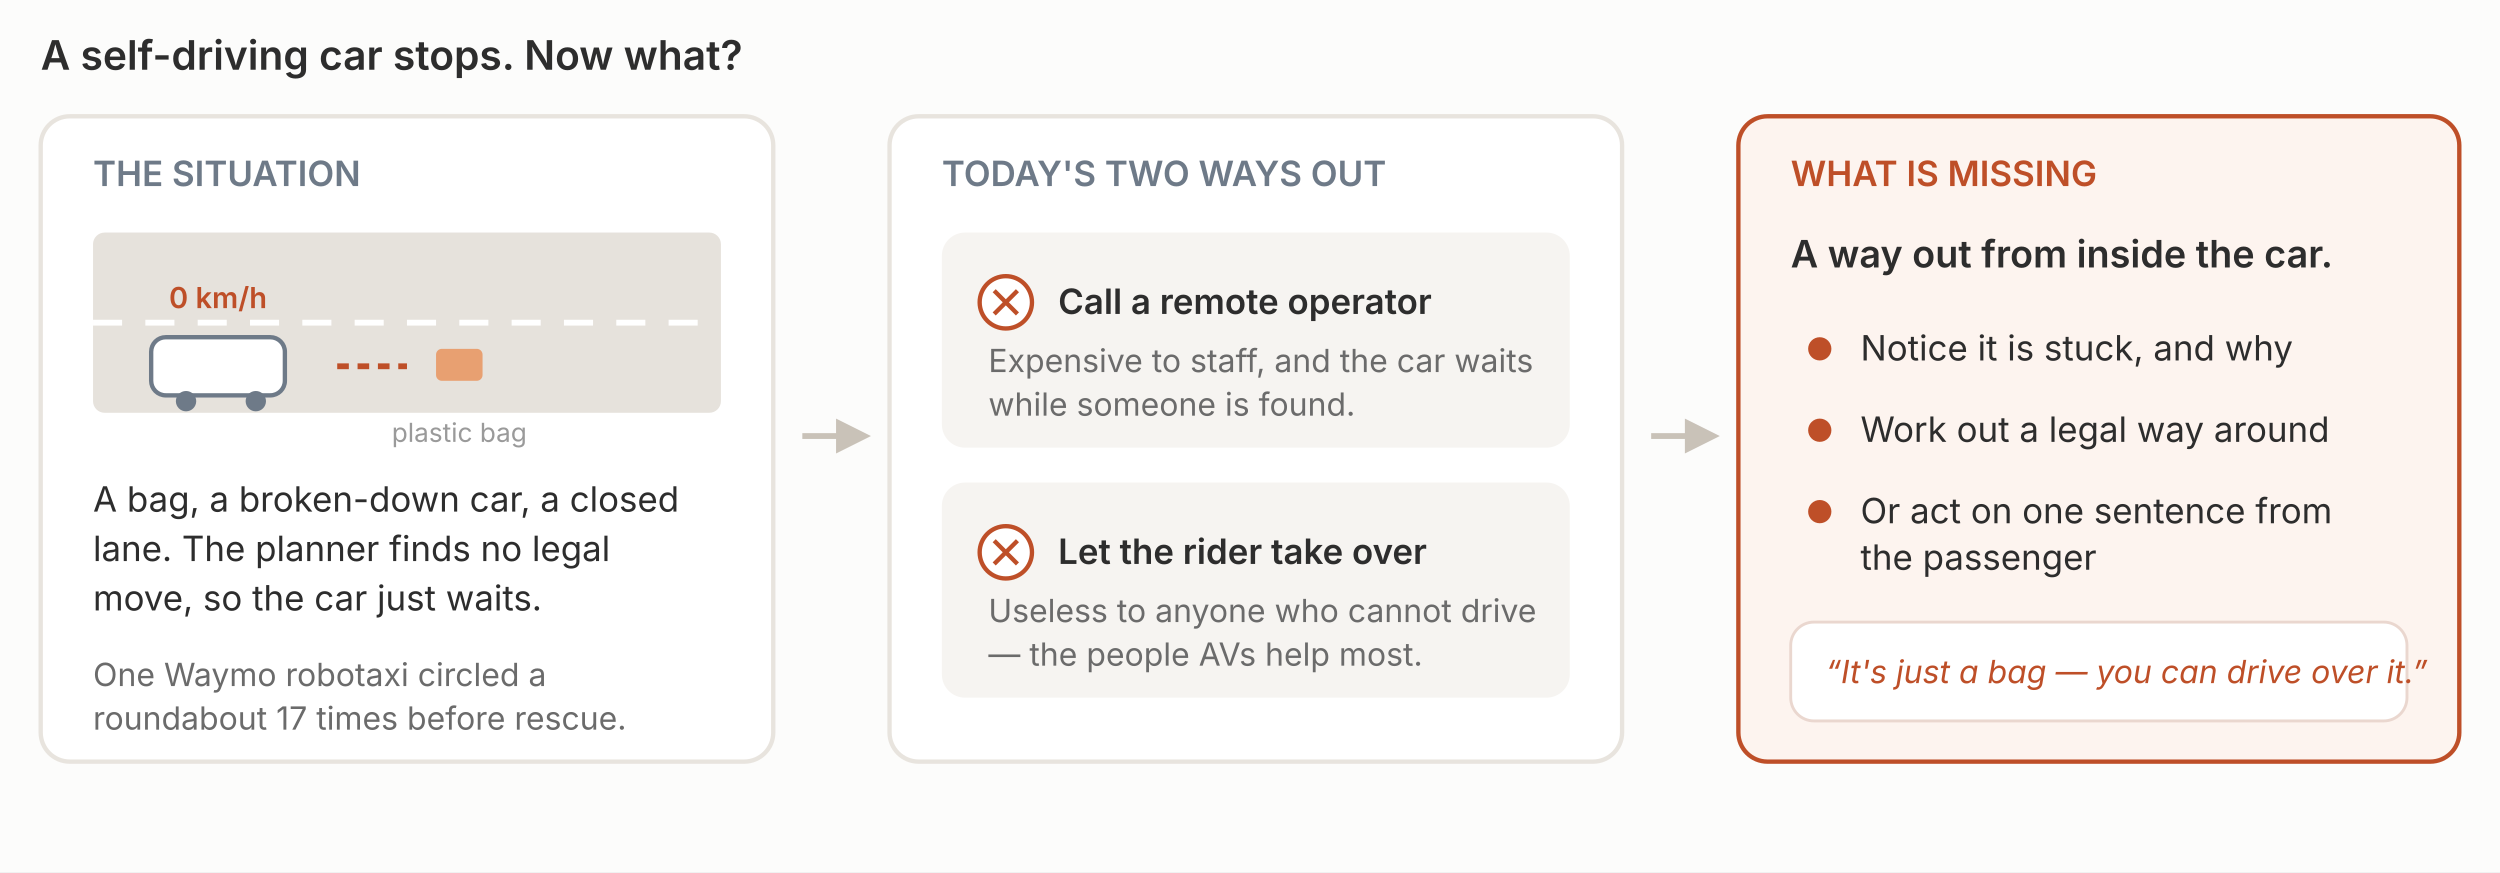
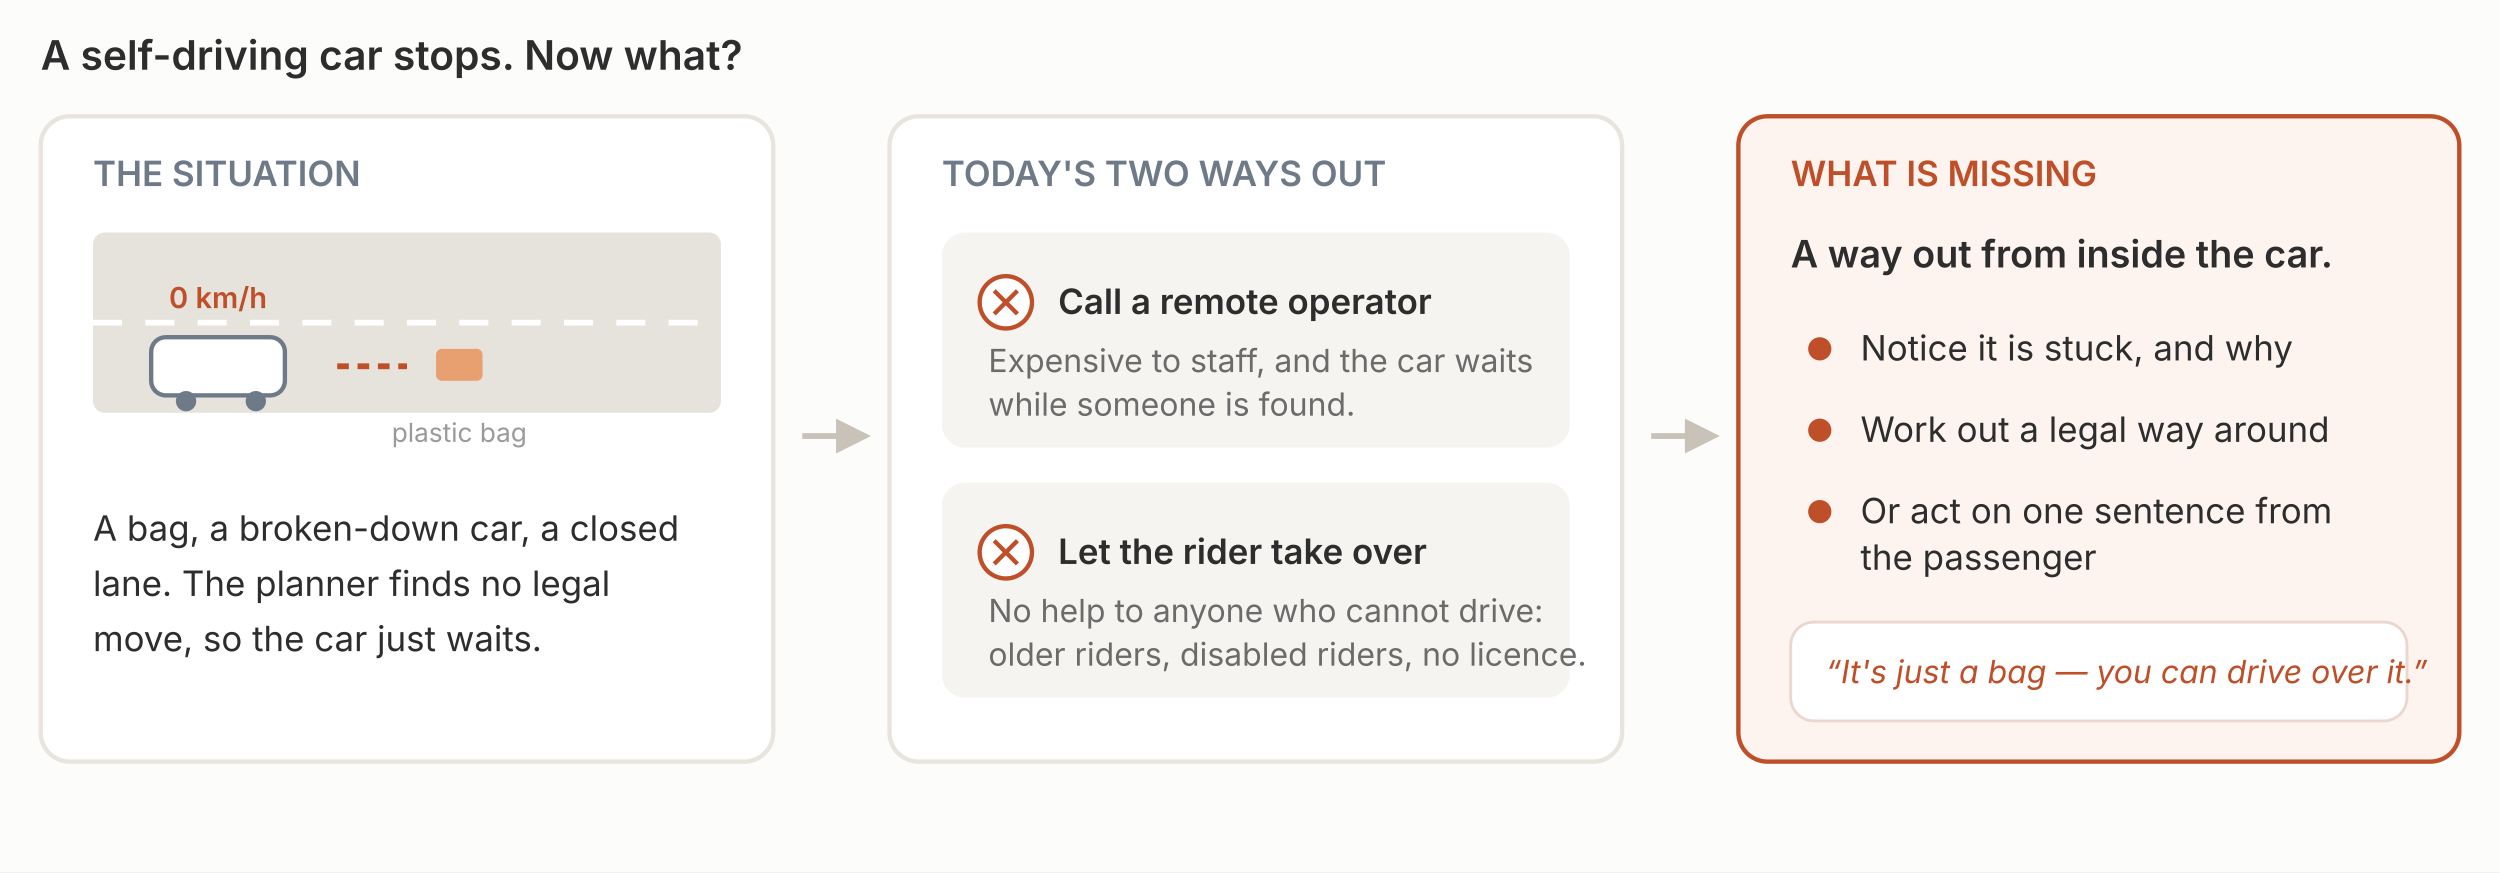
<svg xmlns="http://www.w3.org/2000/svg" viewBox="0 0 860 300" font-family="Inter, -apple-system, sans-serif" role="img" aria-label="An autonomous vehicle stops for a trivial obstacle; today's two ways out are a remote operator or a passenger taking the wheel, both limited; what is needed is onboard recovery or one sentence from the rider">
  <rect width="860" height="300" fill="#FCFCFB" />
  <text x="14" y="24" font-size="14" font-weight="600" fill="#2D2D2D">A self-driving car stops. Now what?</text>
  <rect x="14" y="40" width="252" height="222" rx="10" fill="#FFFFFF" stroke="#E8E4DE" stroke-width="1.5" />
  <text x="32" y="64" font-size="12" font-weight="600" fill="#6E7A88">THE SITUATION</text>
  <rect x="32" y="80" width="216" height="62" rx="4" fill="#E6E2DC" />
  <line x1="32" y1="111" x2="248" y2="111" stroke="#FFFFFF" stroke-width="2" stroke-dasharray="10 8" />
  <rect x="52" y="116" width="46" height="20" rx="5" fill="#FFFFFF" stroke="#6E7A88" stroke-width="1.5" />
  <circle cx="64" cy="138" r="3.5" fill="#6E7A88" />
  <circle cx="88" cy="138" r="3.5" fill="#6E7A88" />
  <rect x="150" y="120" width="16" height="11" rx="2" fill="#E8A071" />
  <text x="158" y="152" font-size="9" fill="#9A9A9A" text-anchor="middle">plastic bag</text>
  <path d="M116 126 L140 126" stroke="#BE4F28" stroke-width="2" stroke-dasharray="4 3" />
  <text x="75" y="106" font-size="10" font-weight="600" fill="#BE4F28" text-anchor="middle">0 km/h</text>
-   <text x="32" y="176" font-size="12" fill="#2D2D2D">A bag, a broken-down car, a closed</text>
-   <text x="32" y="193" font-size="12" fill="#2D2D2D">lane. The planner finds no legal</text>
-   <text x="32" y="210" font-size="12" fill="#2D2D2D">move, so the car just waits.</text>
-   <text x="32" y="236" font-size="11" fill="#6B6B6B">One Waymo robotaxi circled a</text>
-   <text x="32" y="251" font-size="11" fill="#6B6B6B">roundabout 17 times before rescue.</text>
+   <text x="32" y="186" font-size="12" fill="#2D2D2D">A bag, a broken-down car, a closed</text>
+   <text x="32" y="205" font-size="12" fill="#2D2D2D">lane. The planner finds no legal</text>
+   <text x="32" y="224" font-size="12" fill="#2D2D2D">move, so the car just waits.</text>
  <path d="M276 150 L296 150" stroke="#C9C2B8" stroke-width="2" marker-end="url(#ar)" />
  <defs>
    <marker id="ar" viewBox="0 0 10 10" refX="7" refY="5" markerWidth="6" markerHeight="6" orient="auto">
      <path d="M 0 0 L 10 5 L 0 10 z" fill="#C9C2B8" />
    </marker>
  </defs>
  <rect x="306" y="40" width="252" height="222" rx="10" fill="#FFFFFF" stroke="#E8E4DE" stroke-width="1.5" />
  <text x="324" y="64" font-size="12" font-weight="600" fill="#6E7A88">TODAY'S TWO WAYS OUT</text>
  <rect x="324" y="80" width="216" height="74" rx="8" fill="#F6F4F1" />
  <circle cx="346" cy="104" r="9" fill="#FFFFFF" stroke="#BE4F28" stroke-width="1.5" />
  <path d="M342 100 L350 108 M350 100 L342 108" stroke="#BE4F28" stroke-width="1.5" />
  <text x="364" y="108" font-size="12" font-weight="600" fill="#2D2D2D">Call a remote operator</text>
  <text x="340" y="128" font-size="11" fill="#6B6B6B">Expensive to staff, and the car waits</text>
  <text x="340" y="143" font-size="11" fill="#6B6B6B">while someone is found.</text>
  <rect x="324" y="166" width="216" height="74" rx="8" fill="#F6F4F1" />
  <circle cx="346" cy="190" r="9" fill="#FFFFFF" stroke="#BE4F28" stroke-width="1.5" />
  <path d="M342 186 L350 194 M350 186 L342 194" stroke="#BE4F28" stroke-width="1.5" />
  <text x="364" y="194" font-size="12" font-weight="600" fill="#2D2D2D">Let the rider take over</text>
-   <text x="340" y="214" font-size="11" fill="#6B6B6B">Useless to anyone who cannot drive</text>
-   <text x="340" y="229" font-size="11" fill="#6B6B6B">— the people AVs help most.</text>
+   <text x="340" y="214" font-size="11" fill="#6B6B6B">No help to anyone who cannot drive:</text>
+   <text x="340" y="229" font-size="11" fill="#6B6B6B">older riders, disabled riders, no licence.</text>
  <path d="M568 150 L588 150" stroke="#C9C2B8" stroke-width="2" marker-end="url(#ar)" />
  <rect x="598" y="40" width="248" height="222" rx="10" fill="#FDF4EF" stroke="#BE4F28" stroke-width="1.5" />
  <text x="616" y="64" font-size="12" font-weight="600" fill="#BE4F28">WHAT IS MISSING</text>
  <text x="616" y="92" font-size="13" font-weight="600" fill="#2D2D2D">A way out from inside the car.</text>
  <circle cx="626" cy="120" r="4" fill="#BE4F28" />
  <text x="640" y="124" font-size="12" fill="#2D2D2D">Notice it is stuck, and why</text>
  <circle cx="626" cy="148" r="4" fill="#BE4F28" />
  <text x="640" y="152" font-size="12" fill="#2D2D2D">Work out a legal way around</text>
  <circle cx="626" cy="176" r="4" fill="#BE4F28" />
  <text x="640" y="180" font-size="12" fill="#2D2D2D">Or act on one sentence from</text>
  <text x="640" y="196" font-size="12" fill="#2D2D2D">the passenger</text>
  <rect x="616" y="214" width="212" height="34" rx="8" fill="#FFFFFF" stroke="#EAD7CF" stroke-width="1" />
  <text x="628" y="235" font-size="11" font-style="italic" fill="#BE4F28">“It's just a bag — you can drive over it.”</text>
</svg>
